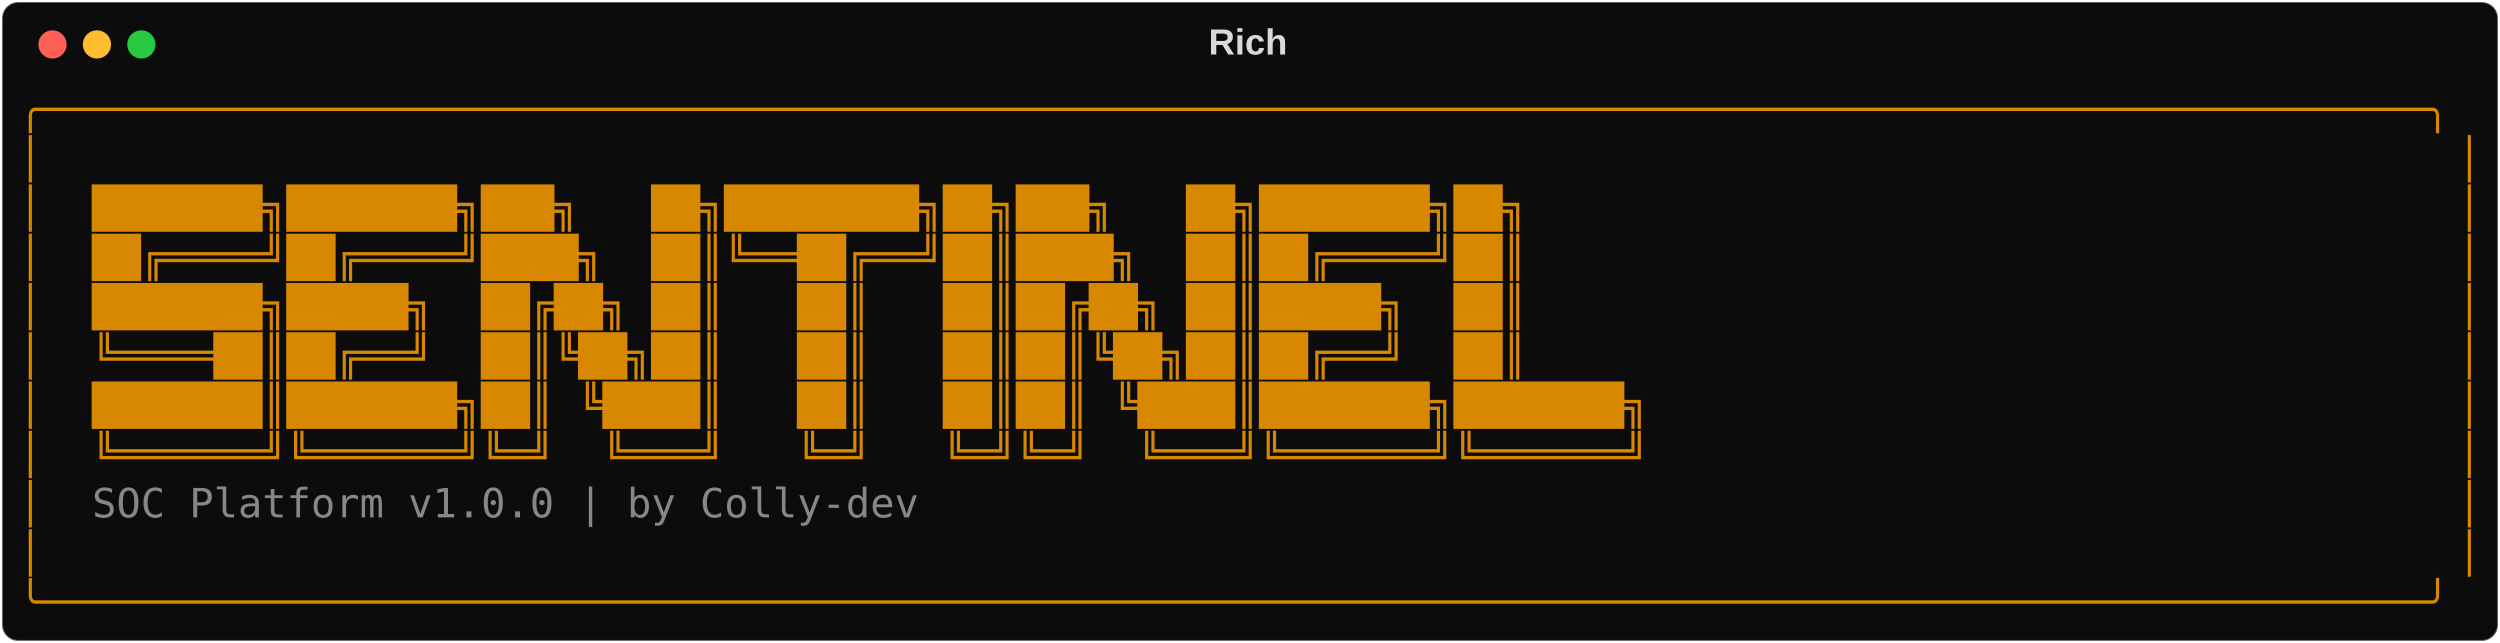
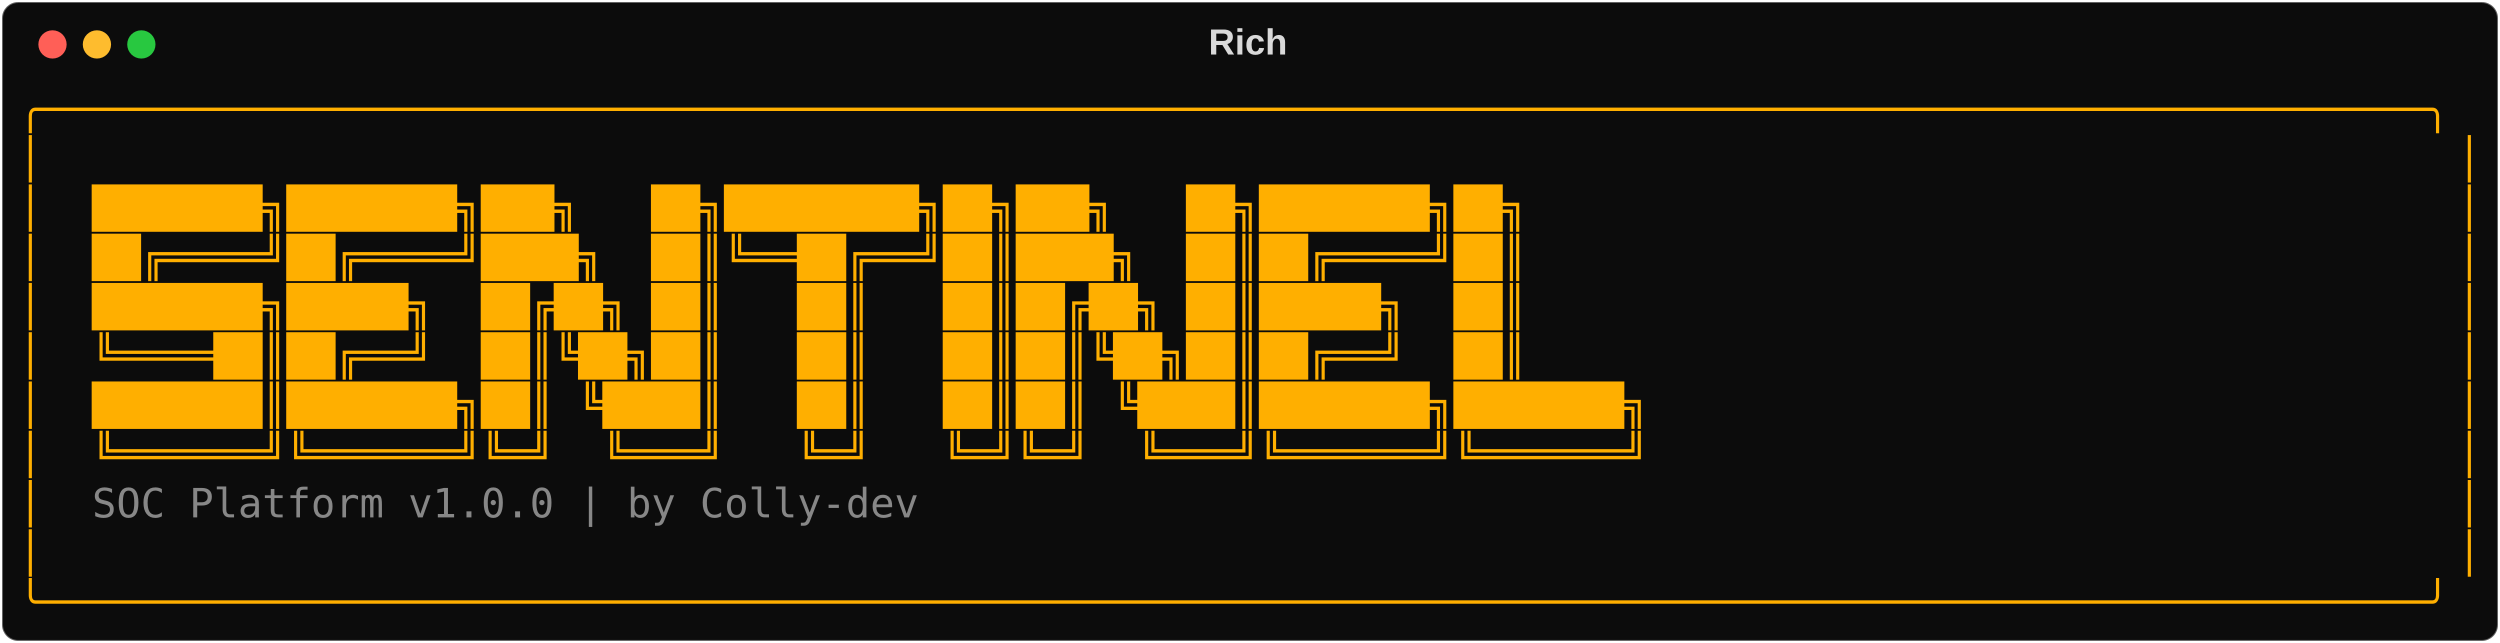
<svg xmlns="http://www.w3.org/2000/svg" class="rich-terminal" viewBox="0 0 1238 318.4">
  <style>

    @font-face {
        font-family: "Fira Code";
        src: local("FiraCode-Regular"),
                url("https://cdnjs.cloudflare.com/ajax/libs/firacode/6.2.0/woff2/FiraCode-Regular.woff2") format("woff2"),
                url("https://cdnjs.cloudflare.com/ajax/libs/firacode/6.2.0/woff/FiraCode-Regular.woff") format("woff");
        font-style: normal;
        font-weight: 400;
    }
    @font-face {
        font-family: "Fira Code";
        src: local("FiraCode-Bold"),
                url("https://cdnjs.cloudflare.com/ajax/libs/firacode/6.2.0/woff2/FiraCode-Bold.woff2") format("woff2"),
                url("https://cdnjs.cloudflare.com/ajax/libs/firacode/6.2.0/woff/FiraCode-Bold.woff") format("woff");
        font-style: bold;
        font-weight: 700;
    }

-     .terminal-180412544-matrix {
+     .terminal-1069277182-matrix {
        font-family: Fira Code, monospace;
        font-size: 20px;
        line-height: 24.4px;
        font-variant-east-asian: full-width;
    }

-     .terminal-180412544-title {
+     .terminal-1069277182-title {
        font-size: 18px;
        font-weight: bold;
        font-family: arial;
    }

-     .terminal-180412544-r1 { fill: #d78700 }
- .terminal-180412544-r2 { fill: #d9d9d9 }
- .terminal-180412544-r3 { fill: #d78700;font-weight: bold }
- .terminal-180412544-r4 { fill: #878787 }
+     .terminal-1069277182-r1 { fill: #ffaf00 }
+ .terminal-1069277182-r2 { fill: #d9d9d9 }
+ .terminal-1069277182-r3 { fill: #ffaf00;font-weight: bold }
+ .terminal-1069277182-r4 { fill: #878787 }
    </style>
  <defs>
-     <clipPath id="terminal-180412544-clip-terminal">
+     <clipPath id="terminal-1069277182-clip-terminal">
      <rect x="0" y="0" width="1219.0" height="267.4" />
    </clipPath>
-     <clipPath id="terminal-180412544-line-0">
+     <clipPath id="terminal-1069277182-line-0">
      <rect x="0" y="1.5" width="1220" height="24.65" />
    </clipPath>
-     <clipPath id="terminal-180412544-line-1">
+     <clipPath id="terminal-1069277182-line-1">
      <rect x="0" y="25.9" width="1220" height="24.65" />
    </clipPath>
-     <clipPath id="terminal-180412544-line-2">
+     <clipPath id="terminal-1069277182-line-2">
      <rect x="0" y="50.3" width="1220" height="24.65" />
    </clipPath>
-     <clipPath id="terminal-180412544-line-3">
+     <clipPath id="terminal-1069277182-line-3">
      <rect x="0" y="74.7" width="1220" height="24.65" />
    </clipPath>
-     <clipPath id="terminal-180412544-line-4">
+     <clipPath id="terminal-1069277182-line-4">
      <rect x="0" y="99.1" width="1220" height="24.65" />
    </clipPath>
-     <clipPath id="terminal-180412544-line-5">
+     <clipPath id="terminal-1069277182-line-5">
      <rect x="0" y="123.5" width="1220" height="24.65" />
    </clipPath>
-     <clipPath id="terminal-180412544-line-6">
+     <clipPath id="terminal-1069277182-line-6">
      <rect x="0" y="147.9" width="1220" height="24.65" />
    </clipPath>
-     <clipPath id="terminal-180412544-line-7">
+     <clipPath id="terminal-1069277182-line-7">
      <rect x="0" y="172.3" width="1220" height="24.65" />
    </clipPath>
-     <clipPath id="terminal-180412544-line-8">
+     <clipPath id="terminal-1069277182-line-8">
      <rect x="0" y="196.7" width="1220" height="24.65" />
    </clipPath>
-     <clipPath id="terminal-180412544-line-9">
+     <clipPath id="terminal-1069277182-line-9">
      <rect x="0" y="221.1" width="1220" height="24.65" />
    </clipPath>
  </defs>
  <rect fill="#0c0c0c" stroke="rgba(255,255,255,0.35)" stroke-width="1" x="1" y="1" width="1236" height="316.4" rx="8" />
-   <text class="terminal-180412544-title" fill="#d9d9d9" text-anchor="middle" x="618" y="27">Rich</text>
+   <text class="terminal-1069277182-title" fill="#d9d9d9" text-anchor="middle" x="618" y="27">Rich</text>
  <g transform="translate(26,22)">
    <circle cx="0" cy="0" r="7" fill="#ff5f57" />
    <circle cx="22" cy="0" r="7" fill="#febc2e" />
    <circle cx="44" cy="0" r="7" fill="#28c840" />
  </g>
-   <g transform="translate(9, 41)" clip-path="url(#terminal-180412544-clip-terminal)">
-     <g class="terminal-180412544-matrix">
-       <text class="terminal-180412544-r1" x="0" y="20" textLength="1220" clip-path="url(#terminal-180412544-line-0)">╭──────────────────────────────────────────────────────────────────────────────────────────────────╮</text>
-       <text class="terminal-180412544-r2" x="1220" y="20" textLength="12.2" clip-path="url(#terminal-180412544-line-0)">
+   <g transform="translate(9, 41)" clip-path="url(#terminal-1069277182-clip-terminal)">
+     <g class="terminal-1069277182-matrix">
+       <text class="terminal-1069277182-r1" x="0" y="20" textLength="1220" clip-path="url(#terminal-1069277182-line-0)">╭──────────────────────────────────────────────────────────────────────────────────────────────────╮</text>
+       <text class="terminal-1069277182-r2" x="1220" y="20" textLength="12.2" clip-path="url(#terminal-1069277182-line-0)">
</text>
-       <text class="terminal-180412544-r1" x="0" y="44.4" textLength="12.2" clip-path="url(#terminal-180412544-line-1)">│</text>
-       <text class="terminal-180412544-r1" x="1207.8" y="44.4" textLength="12.2" clip-path="url(#terminal-180412544-line-1)">│</text>
-       <text class="terminal-180412544-r2" x="1220" y="44.4" textLength="12.2" clip-path="url(#terminal-180412544-line-1)">
+       <text class="terminal-1069277182-r1" x="0" y="44.4" textLength="12.2" clip-path="url(#terminal-1069277182-line-1)">│</text>
+       <text class="terminal-1069277182-r1" x="1207.8" y="44.4" textLength="12.2" clip-path="url(#terminal-1069277182-line-1)">│</text>
+       <text class="terminal-1069277182-r2" x="1220" y="44.4" textLength="12.2" clip-path="url(#terminal-1069277182-line-1)">
</text>
-       <text class="terminal-180412544-r1" x="0" y="68.8" textLength="12.2" clip-path="url(#terminal-180412544-line-2)">│</text>
-       <text class="terminal-180412544-r3" x="36.6" y="68.8" textLength="817.4" clip-path="url(#terminal-180412544-line-2)">  ███████╗███████╗███╗   ██╗████████╗██╗███╗   ██╗███████╗██╗      </text>
-       <text class="terminal-180412544-r1" x="1207.8" y="68.8" textLength="12.2" clip-path="url(#terminal-180412544-line-2)">│</text>
-       <text class="terminal-180412544-r2" x="1220" y="68.8" textLength="12.2" clip-path="url(#terminal-180412544-line-2)">
+       <text class="terminal-1069277182-r1" x="0" y="68.8" textLength="12.2" clip-path="url(#terminal-1069277182-line-2)">│</text>
+       <text class="terminal-1069277182-r3" x="36.6" y="68.8" textLength="817.4" clip-path="url(#terminal-1069277182-line-2)">  ███████╗███████╗███╗   ██╗████████╗██╗███╗   ██╗███████╗██╗      </text>
+       <text class="terminal-1069277182-r1" x="1207.8" y="68.8" textLength="12.2" clip-path="url(#terminal-1069277182-line-2)">│</text>
+       <text class="terminal-1069277182-r2" x="1220" y="68.8" textLength="12.2" clip-path="url(#terminal-1069277182-line-2)">
</text>
-       <text class="terminal-180412544-r1" x="0" y="93.2" textLength="12.2" clip-path="url(#terminal-180412544-line-3)">│</text>
-       <text class="terminal-180412544-r3" x="36.6" y="93.2" textLength="817.4" clip-path="url(#terminal-180412544-line-3)">  ██╔════╝██╔════╝████╗  ██║╚══██╔══╝██║████╗  ██║██╔════╝██║      </text>
-       <text class="terminal-180412544-r1" x="1207.8" y="93.2" textLength="12.2" clip-path="url(#terminal-180412544-line-3)">│</text>
-       <text class="terminal-180412544-r2" x="1220" y="93.2" textLength="12.2" clip-path="url(#terminal-180412544-line-3)">
+       <text class="terminal-1069277182-r1" x="0" y="93.2" textLength="12.2" clip-path="url(#terminal-1069277182-line-3)">│</text>
+       <text class="terminal-1069277182-r3" x="36.6" y="93.2" textLength="817.4" clip-path="url(#terminal-1069277182-line-3)">  ██╔════╝██╔════╝████╗  ██║╚══██╔══╝██║████╗  ██║██╔════╝██║      </text>
+       <text class="terminal-1069277182-r1" x="1207.8" y="93.2" textLength="12.2" clip-path="url(#terminal-1069277182-line-3)">│</text>
+       <text class="terminal-1069277182-r2" x="1220" y="93.2" textLength="12.2" clip-path="url(#terminal-1069277182-line-3)">
</text>
-       <text class="terminal-180412544-r1" x="0" y="117.6" textLength="12.2" clip-path="url(#terminal-180412544-line-4)">│</text>
-       <text class="terminal-180412544-r3" x="36.6" y="117.6" textLength="817.4" clip-path="url(#terminal-180412544-line-4)">  ███████╗█████╗  ██╔██╗ ██║   ██║   ██║██╔██╗ ██║█████╗  ██║      </text>
-       <text class="terminal-180412544-r1" x="1207.8" y="117.6" textLength="12.2" clip-path="url(#terminal-180412544-line-4)">│</text>
-       <text class="terminal-180412544-r2" x="1220" y="117.6" textLength="12.2" clip-path="url(#terminal-180412544-line-4)">
+       <text class="terminal-1069277182-r1" x="0" y="117.6" textLength="12.2" clip-path="url(#terminal-1069277182-line-4)">│</text>
+       <text class="terminal-1069277182-r3" x="36.6" y="117.6" textLength="817.4" clip-path="url(#terminal-1069277182-line-4)">  ███████╗█████╗  ██╔██╗ ██║   ██║   ██║██╔██╗ ██║█████╗  ██║      </text>
+       <text class="terminal-1069277182-r1" x="1207.8" y="117.6" textLength="12.2" clip-path="url(#terminal-1069277182-line-4)">│</text>
+       <text class="terminal-1069277182-r2" x="1220" y="117.6" textLength="12.2" clip-path="url(#terminal-1069277182-line-4)">
</text>
-       <text class="terminal-180412544-r1" x="0" y="142" textLength="12.2" clip-path="url(#terminal-180412544-line-5)">│</text>
-       <text class="terminal-180412544-r3" x="36.6" y="142" textLength="817.4" clip-path="url(#terminal-180412544-line-5)">  ╚════██║██╔══╝  ██║╚██╗██║   ██║   ██║██║╚██╗██║██╔══╝  ██║      </text>
-       <text class="terminal-180412544-r1" x="1207.8" y="142" textLength="12.2" clip-path="url(#terminal-180412544-line-5)">│</text>
-       <text class="terminal-180412544-r2" x="1220" y="142" textLength="12.2" clip-path="url(#terminal-180412544-line-5)">
+       <text class="terminal-1069277182-r1" x="0" y="142" textLength="12.2" clip-path="url(#terminal-1069277182-line-5)">│</text>
+       <text class="terminal-1069277182-r3" x="36.6" y="142" textLength="817.4" clip-path="url(#terminal-1069277182-line-5)">  ╚════██║██╔══╝  ██║╚██╗██║   ██║   ██║██║╚██╗██║██╔══╝  ██║      </text>
+       <text class="terminal-1069277182-r1" x="1207.8" y="142" textLength="12.2" clip-path="url(#terminal-1069277182-line-5)">│</text>
+       <text class="terminal-1069277182-r2" x="1220" y="142" textLength="12.2" clip-path="url(#terminal-1069277182-line-5)">
</text>
-       <text class="terminal-180412544-r1" x="0" y="166.4" textLength="12.2" clip-path="url(#terminal-180412544-line-6)">│</text>
-       <text class="terminal-180412544-r3" x="36.6" y="166.4" textLength="829.6" clip-path="url(#terminal-180412544-line-6)">  ███████║███████╗██║ ╚████║   ██║   ██║██║ ╚████║███████╗███████╗  </text>
-       <text class="terminal-180412544-r1" x="1207.8" y="166.4" textLength="12.2" clip-path="url(#terminal-180412544-line-6)">│</text>
-       <text class="terminal-180412544-r2" x="1220" y="166.4" textLength="12.2" clip-path="url(#terminal-180412544-line-6)">
+       <text class="terminal-1069277182-r1" x="0" y="166.4" textLength="12.2" clip-path="url(#terminal-1069277182-line-6)">│</text>
+       <text class="terminal-1069277182-r3" x="36.6" y="166.4" textLength="829.6" clip-path="url(#terminal-1069277182-line-6)">  ███████║███████╗██║ ╚████║   ██║   ██║██║ ╚████║███████╗███████╗  </text>
+       <text class="terminal-1069277182-r1" x="1207.8" y="166.4" textLength="12.2" clip-path="url(#terminal-1069277182-line-6)">│</text>
+       <text class="terminal-1069277182-r2" x="1220" y="166.4" textLength="12.2" clip-path="url(#terminal-1069277182-line-6)">
</text>
-       <text class="terminal-180412544-r1" x="0" y="190.8" textLength="12.2" clip-path="url(#terminal-180412544-line-7)">│</text>
-       <text class="terminal-180412544-r3" x="36.6" y="190.8" textLength="829.6" clip-path="url(#terminal-180412544-line-7)">  ╚══════╝╚══════╝╚═╝  ╚═══╝   ╚═╝   ╚═╝╚═╝  ╚═══╝╚══════╝╚══════╝  </text>
-       <text class="terminal-180412544-r1" x="1207.8" y="190.8" textLength="12.2" clip-path="url(#terminal-180412544-line-7)">│</text>
-       <text class="terminal-180412544-r2" x="1220" y="190.8" textLength="12.2" clip-path="url(#terminal-180412544-line-7)">
+       <text class="terminal-1069277182-r1" x="0" y="190.8" textLength="12.2" clip-path="url(#terminal-1069277182-line-7)">│</text>
+       <text class="terminal-1069277182-r3" x="36.6" y="190.8" textLength="829.6" clip-path="url(#terminal-1069277182-line-7)">  ╚══════╝╚══════╝╚═╝  ╚═══╝   ╚═╝   ╚═╝╚═╝  ╚═══╝╚══════╝╚══════╝  </text>
+       <text class="terminal-1069277182-r1" x="1207.8" y="190.8" textLength="12.2" clip-path="url(#terminal-1069277182-line-7)">│</text>
+       <text class="terminal-1069277182-r2" x="1220" y="190.8" textLength="12.2" clip-path="url(#terminal-1069277182-line-7)">
</text>
-       <text class="terminal-180412544-r1" x="0" y="215.2" textLength="12.2" clip-path="url(#terminal-180412544-line-8)">│</text>
-       <text class="terminal-180412544-r4" x="36.6" y="215.2" textLength="683.2" clip-path="url(#terminal-180412544-line-8)">                      SOC Platform v1.0.0 | by Colly-dev</text>
-       <text class="terminal-180412544-r1" x="1207.8" y="215.2" textLength="12.2" clip-path="url(#terminal-180412544-line-8)">│</text>
-       <text class="terminal-180412544-r2" x="1220" y="215.2" textLength="12.2" clip-path="url(#terminal-180412544-line-8)">
+       <text class="terminal-1069277182-r1" x="0" y="215.2" textLength="12.2" clip-path="url(#terminal-1069277182-line-8)">│</text>
+       <text class="terminal-1069277182-r4" x="36.6" y="215.2" textLength="683.2" clip-path="url(#terminal-1069277182-line-8)">                      SOC Platform v1.0.0 | by Colly-dev</text>
+       <text class="terminal-1069277182-r1" x="1207.8" y="215.2" textLength="12.2" clip-path="url(#terminal-1069277182-line-8)">│</text>
+       <text class="terminal-1069277182-r2" x="1220" y="215.2" textLength="12.2" clip-path="url(#terminal-1069277182-line-8)">
</text>
-       <text class="terminal-180412544-r1" x="0" y="239.6" textLength="12.2" clip-path="url(#terminal-180412544-line-9)">│</text>
-       <text class="terminal-180412544-r1" x="1207.8" y="239.6" textLength="12.2" clip-path="url(#terminal-180412544-line-9)">│</text>
-       <text class="terminal-180412544-r2" x="1220" y="239.6" textLength="12.2" clip-path="url(#terminal-180412544-line-9)">
+       <text class="terminal-1069277182-r1" x="0" y="239.6" textLength="12.2" clip-path="url(#terminal-1069277182-line-9)">│</text>
+       <text class="terminal-1069277182-r1" x="1207.8" y="239.6" textLength="12.2" clip-path="url(#terminal-1069277182-line-9)">│</text>
+       <text class="terminal-1069277182-r2" x="1220" y="239.6" textLength="12.2" clip-path="url(#terminal-1069277182-line-9)">
</text>
-       <text class="terminal-180412544-r1" x="0" y="264" textLength="1220" clip-path="url(#terminal-180412544-line-10)">╰──────────────────────────────────────────────────────────────────────────────────────────────────╯</text>
-       <text class="terminal-180412544-r2" x="1220" y="264" textLength="12.2" clip-path="url(#terminal-180412544-line-10)">
+       <text class="terminal-1069277182-r1" x="0" y="264" textLength="1220" clip-path="url(#terminal-1069277182-line-10)">╰──────────────────────────────────────────────────────────────────────────────────────────────────╯</text>
+       <text class="terminal-1069277182-r2" x="1220" y="264" textLength="12.2" clip-path="url(#terminal-1069277182-line-10)">
</text>
    </g>
  </g>
</svg>
